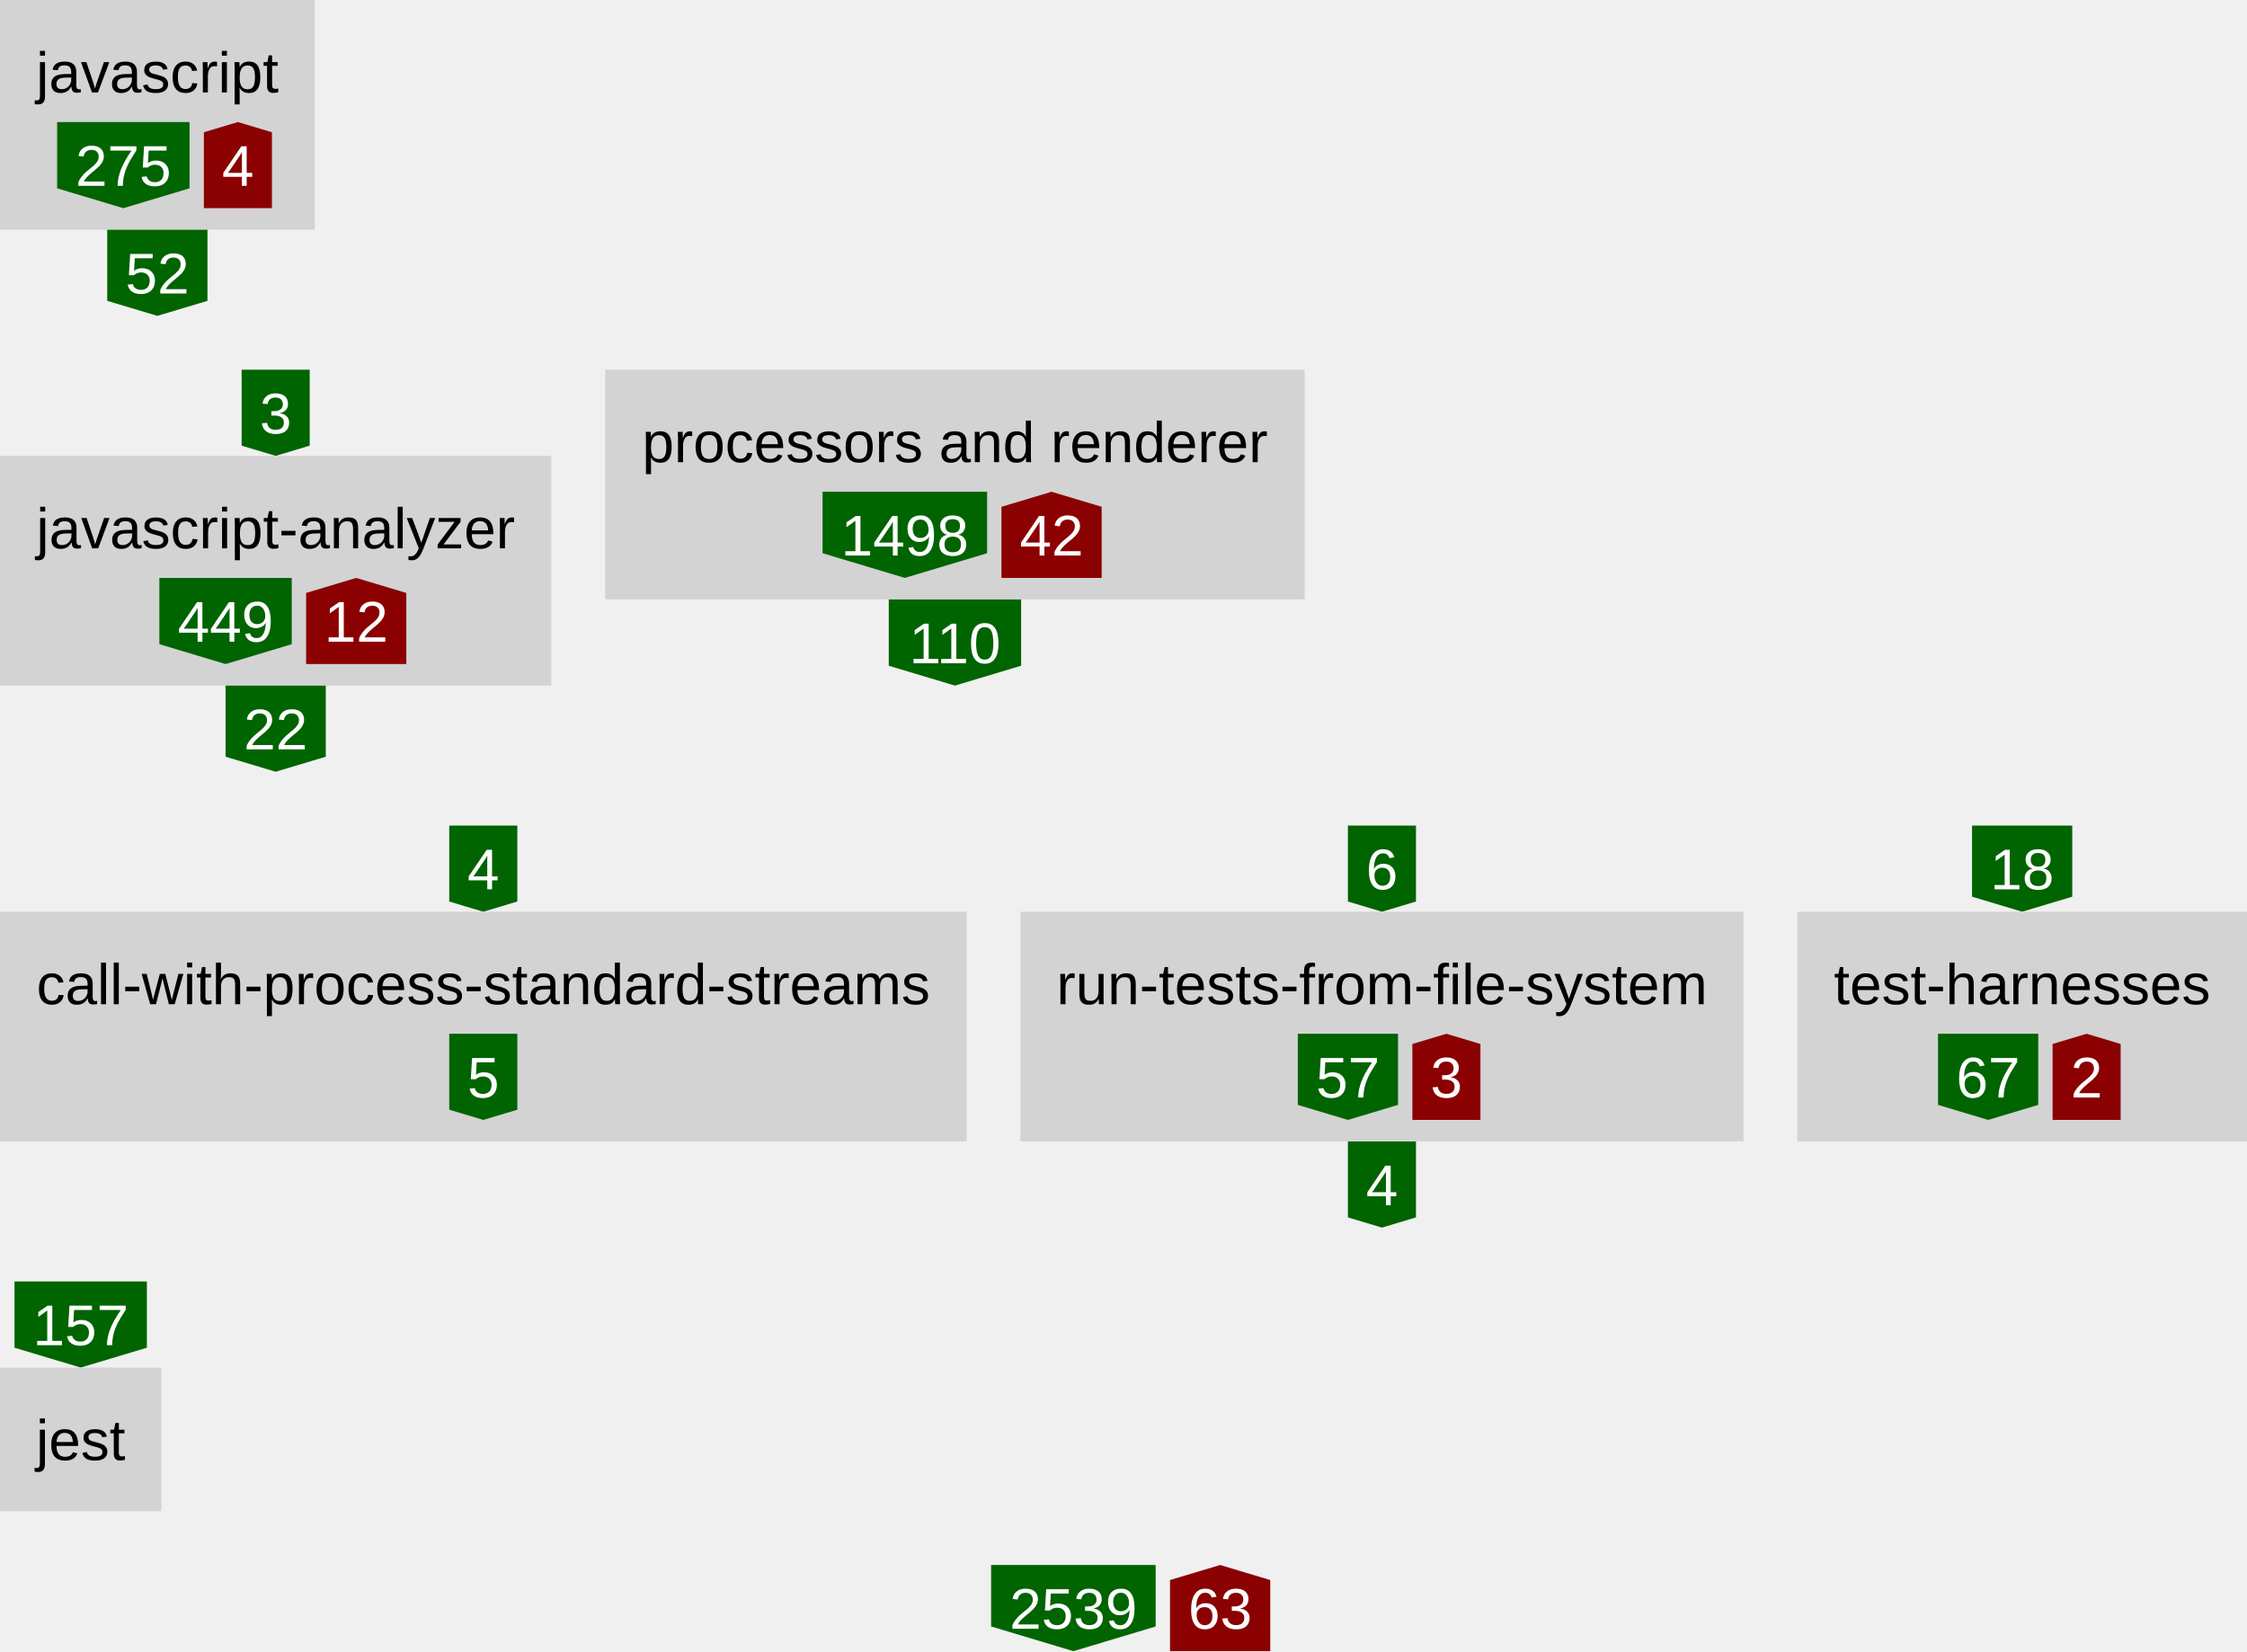
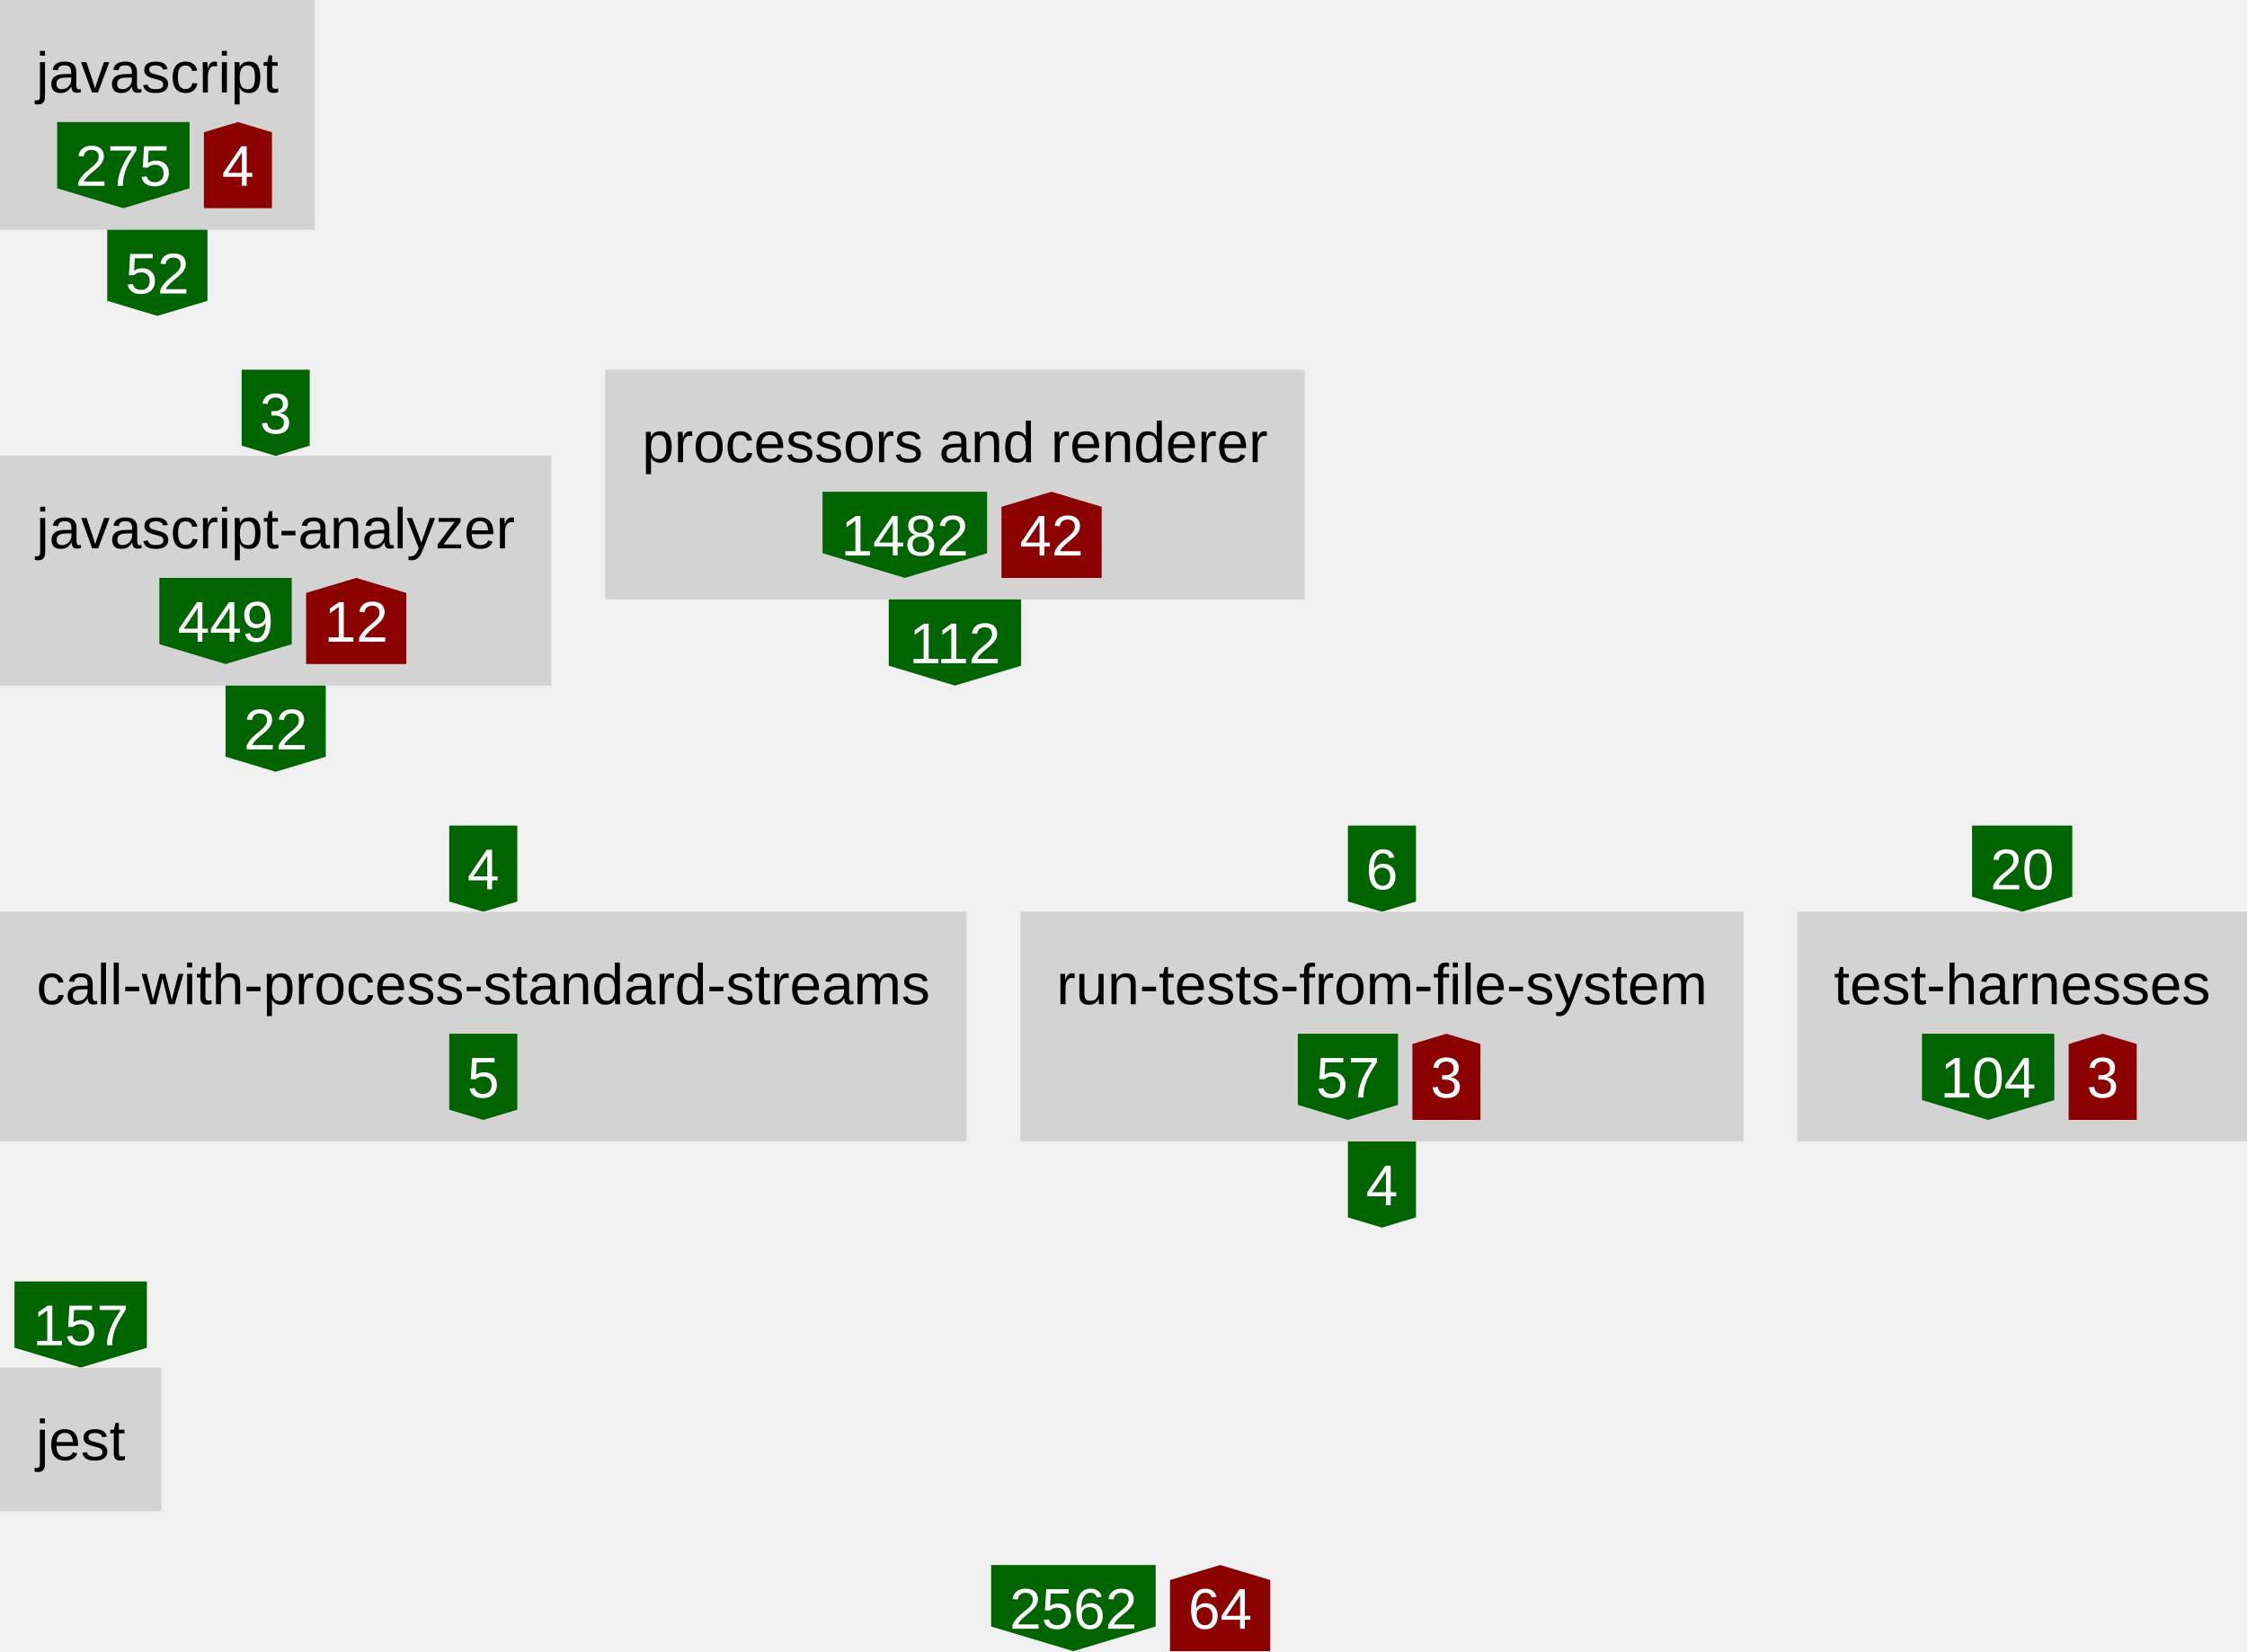
<svg xmlns="http://www.w3.org/2000/svg" height="460" width="626">
  <defs>
    <style type="text/css">text{font-family:arial;font-size:16px}g.anonymous&gt;text{font-style:italic}g.parent&gt;rect{fill:none;stroke:gray}g.item&gt;rect{fill:lightgray}g.item&gt;text{text-anchor:middle}g.dependency&gt;text{fill:white;text-anchor:middle}</style>
  </defs>
  <symbol id="down-arrow" preserveAspectRatio="xMidYMax slice" viewBox="0,0,1,1">
    <polygon fill="darkgreen" points="0,0.85 0,0 1,0 1,0.85 0.5,1" />
  </symbol>
  <symbol id="right-arrow" preserveAspectRatio="xMaxYMid slice" viewBox="0,0,1,1">
    <polygon fill="darkred" points="0.85,0 0,0 0,1 0.85,1 1,0.5" />
  </symbol>
  <symbol id="up-arrow" preserveAspectRatio="xMidYMin slice" viewBox="0,0,1,1">
    <polygon fill="darkred" points="0,0.15 0,1 1,1 1,0.15 0.5,0" />
  </symbol>
  <g class="item">
    <rect height="64" width="87.68" />
    <text x="43.84" y="25.76">javascript</text>
    <g class="dependency">
      <use href="#down-arrow" height="24" width="36.88" x="15.92" y="34" />
      <text x="34.36" y="51.76">275</text>
    </g>
    <g class="dependency">
      <use href="#up-arrow" height="24" width="18.96" x="56.8" y="34" />
      <text x="66.28" y="51.76">4</text>
    </g>
  </g>
  <g class="dependency">
    <use href="#down-arrow" height="24" width="27.92" x="29.88" y="64" />
    <text x="43.84" y="81.76">52</text>
  </g>
  <g class="dependency">
    <use href="#down-arrow" height="24" width="18.96" x="67.32" y="103" />
    <text x="76.8" y="120.76">3</text>
  </g>
  <g class="item">
    <rect height="64" width="153.6" y="127" />
    <text x="76.8" y="152.76">javascript-analyzer</text>
    <g class="dependency">
      <use href="#down-arrow" height="24" width="36.88" x="44.4" y="161" />
      <text x="62.84" y="178.76">449</text>
    </g>
    <g class="dependency">
      <use href="#up-arrow" height="24" width="27.92" x="85.28" y="161" />
      <text x="99.24" y="178.76">12</text>
    </g>
  </g>
  <g class="dependency">
    <use href="#down-arrow" height="24" width="27.92" x="62.84" y="191" />
    <text x="76.8" y="208.76">22</text>
  </g>
  <g class="item">
    <rect height="64" width="194.88" x="168.6" y="103" />
    <text x="266.04" y="128.76">processors and renderer</text>
    <g class="dependency">
      <use href="#down-arrow" height="24" width="45.84" x="229.16" y="137" />
-       <text x="252.08" y="154.76">1498</text>
+       <text x="252.08" y="154.76">1482</text>
    </g>
    <g class="dependency">
      <use href="#up-arrow" height="24" width="27.92" x="279" y="137" />
      <text x="292.96" y="154.76">42</text>
    </g>
  </g>
  <g class="dependency">
    <use href="#down-arrow" height="24" width="36.88" x="247.6" y="167" />
-     <text x="266.04" y="184.76">110</text>
+     <text x="266.04" y="184.76">112</text>
  </g>
  <g class="dependency">
    <use href="#down-arrow" height="24" width="18.96" x="125.16" y="230" />
    <text x="134.64" y="247.76">4</text>
  </g>
  <g class="item">
    <rect height="64" width="269.28" y="254" />
    <text x="134.64" y="279.76">call-with-process-standard-streams</text>
    <g class="dependency">
      <use href="#down-arrow" height="24" width="18.96" x="125.16" y="288" />
      <text x="134.64" y="305.76">5</text>
    </g>
  </g>
  <g class="dependency">
    <use href="#down-arrow" height="24" width="18.96" x="375.52" y="230" />
    <text x="385" y="247.76">6</text>
  </g>
  <g class="item">
    <rect height="64" width="201.44" x="284.28" y="254" />
    <text x="385" y="279.76">run-tests-from-file-system</text>
    <g class="dependency">
      <use href="#down-arrow" height="24" width="27.92" x="361.56" y="288" />
      <text x="375.52" y="305.76">57</text>
    </g>
    <g class="dependency">
      <use href="#up-arrow" height="24" width="18.96" x="393.48" y="288" />
      <text x="402.96" y="305.76">3</text>
    </g>
  </g>
  <g class="dependency">
    <use href="#down-arrow" height="24" width="18.96" x="375.52" y="318" />
    <text x="385" y="335.76">4</text>
  </g>
  <g class="dependency">
    <use href="#down-arrow" height="24" width="27.92" x="549.4" y="230" />
-     <text x="563.36" y="247.76">18</text>
+     <text x="563.36" y="247.76">20</text>
  </g>
  <g class="item">
    <rect height="64" width="125.28" x="500.72" y="254" />
    <text x="563.36" y="279.76">test-harnesses</text>
    <g class="dependency">
-       <use href="#down-arrow" height="24" width="27.92" x="539.92" y="288" />
-       <text x="553.88" y="305.76">67</text>
+       <use href="#down-arrow" height="24" width="36.88" x="535.44" y="288" />
+       <text x="553.88" y="305.76">104</text>
    </g>
    <g class="dependency">
-       <use href="#up-arrow" height="24" width="18.96" x="571.84" y="288" />
-       <text x="581.32" y="305.76">2</text>
+       <use href="#up-arrow" height="24" width="18.96" x="576.32" y="288" />
+       <text x="585.8" y="305.76">3</text>
    </g>
  </g>
  <g class="dependency">
    <use href="#down-arrow" height="24" width="36.88" x="4.04" y="357" />
    <text x="22.48" y="374.76">157</text>
  </g>
  <g class="item">
    <rect height="40" width="44.96" y="381" />
    <text x="22.48" y="406.76">jest</text>
  </g>
  <g class="dependency">
    <use href="#down-arrow" height="24" width="45.84" x="276.12" y="436" />
-     <text x="299.04" y="453.76">2539</text>
+     <text x="299.04" y="453.76">2562</text>
  </g>
  <g class="dependency">
    <use href="#up-arrow" height="24" width="27.92" x="325.96" y="436" />
-     <text x="339.92" y="453.76">63</text>
+     <text x="339.92" y="453.76">64</text>
  </g>
</svg>
